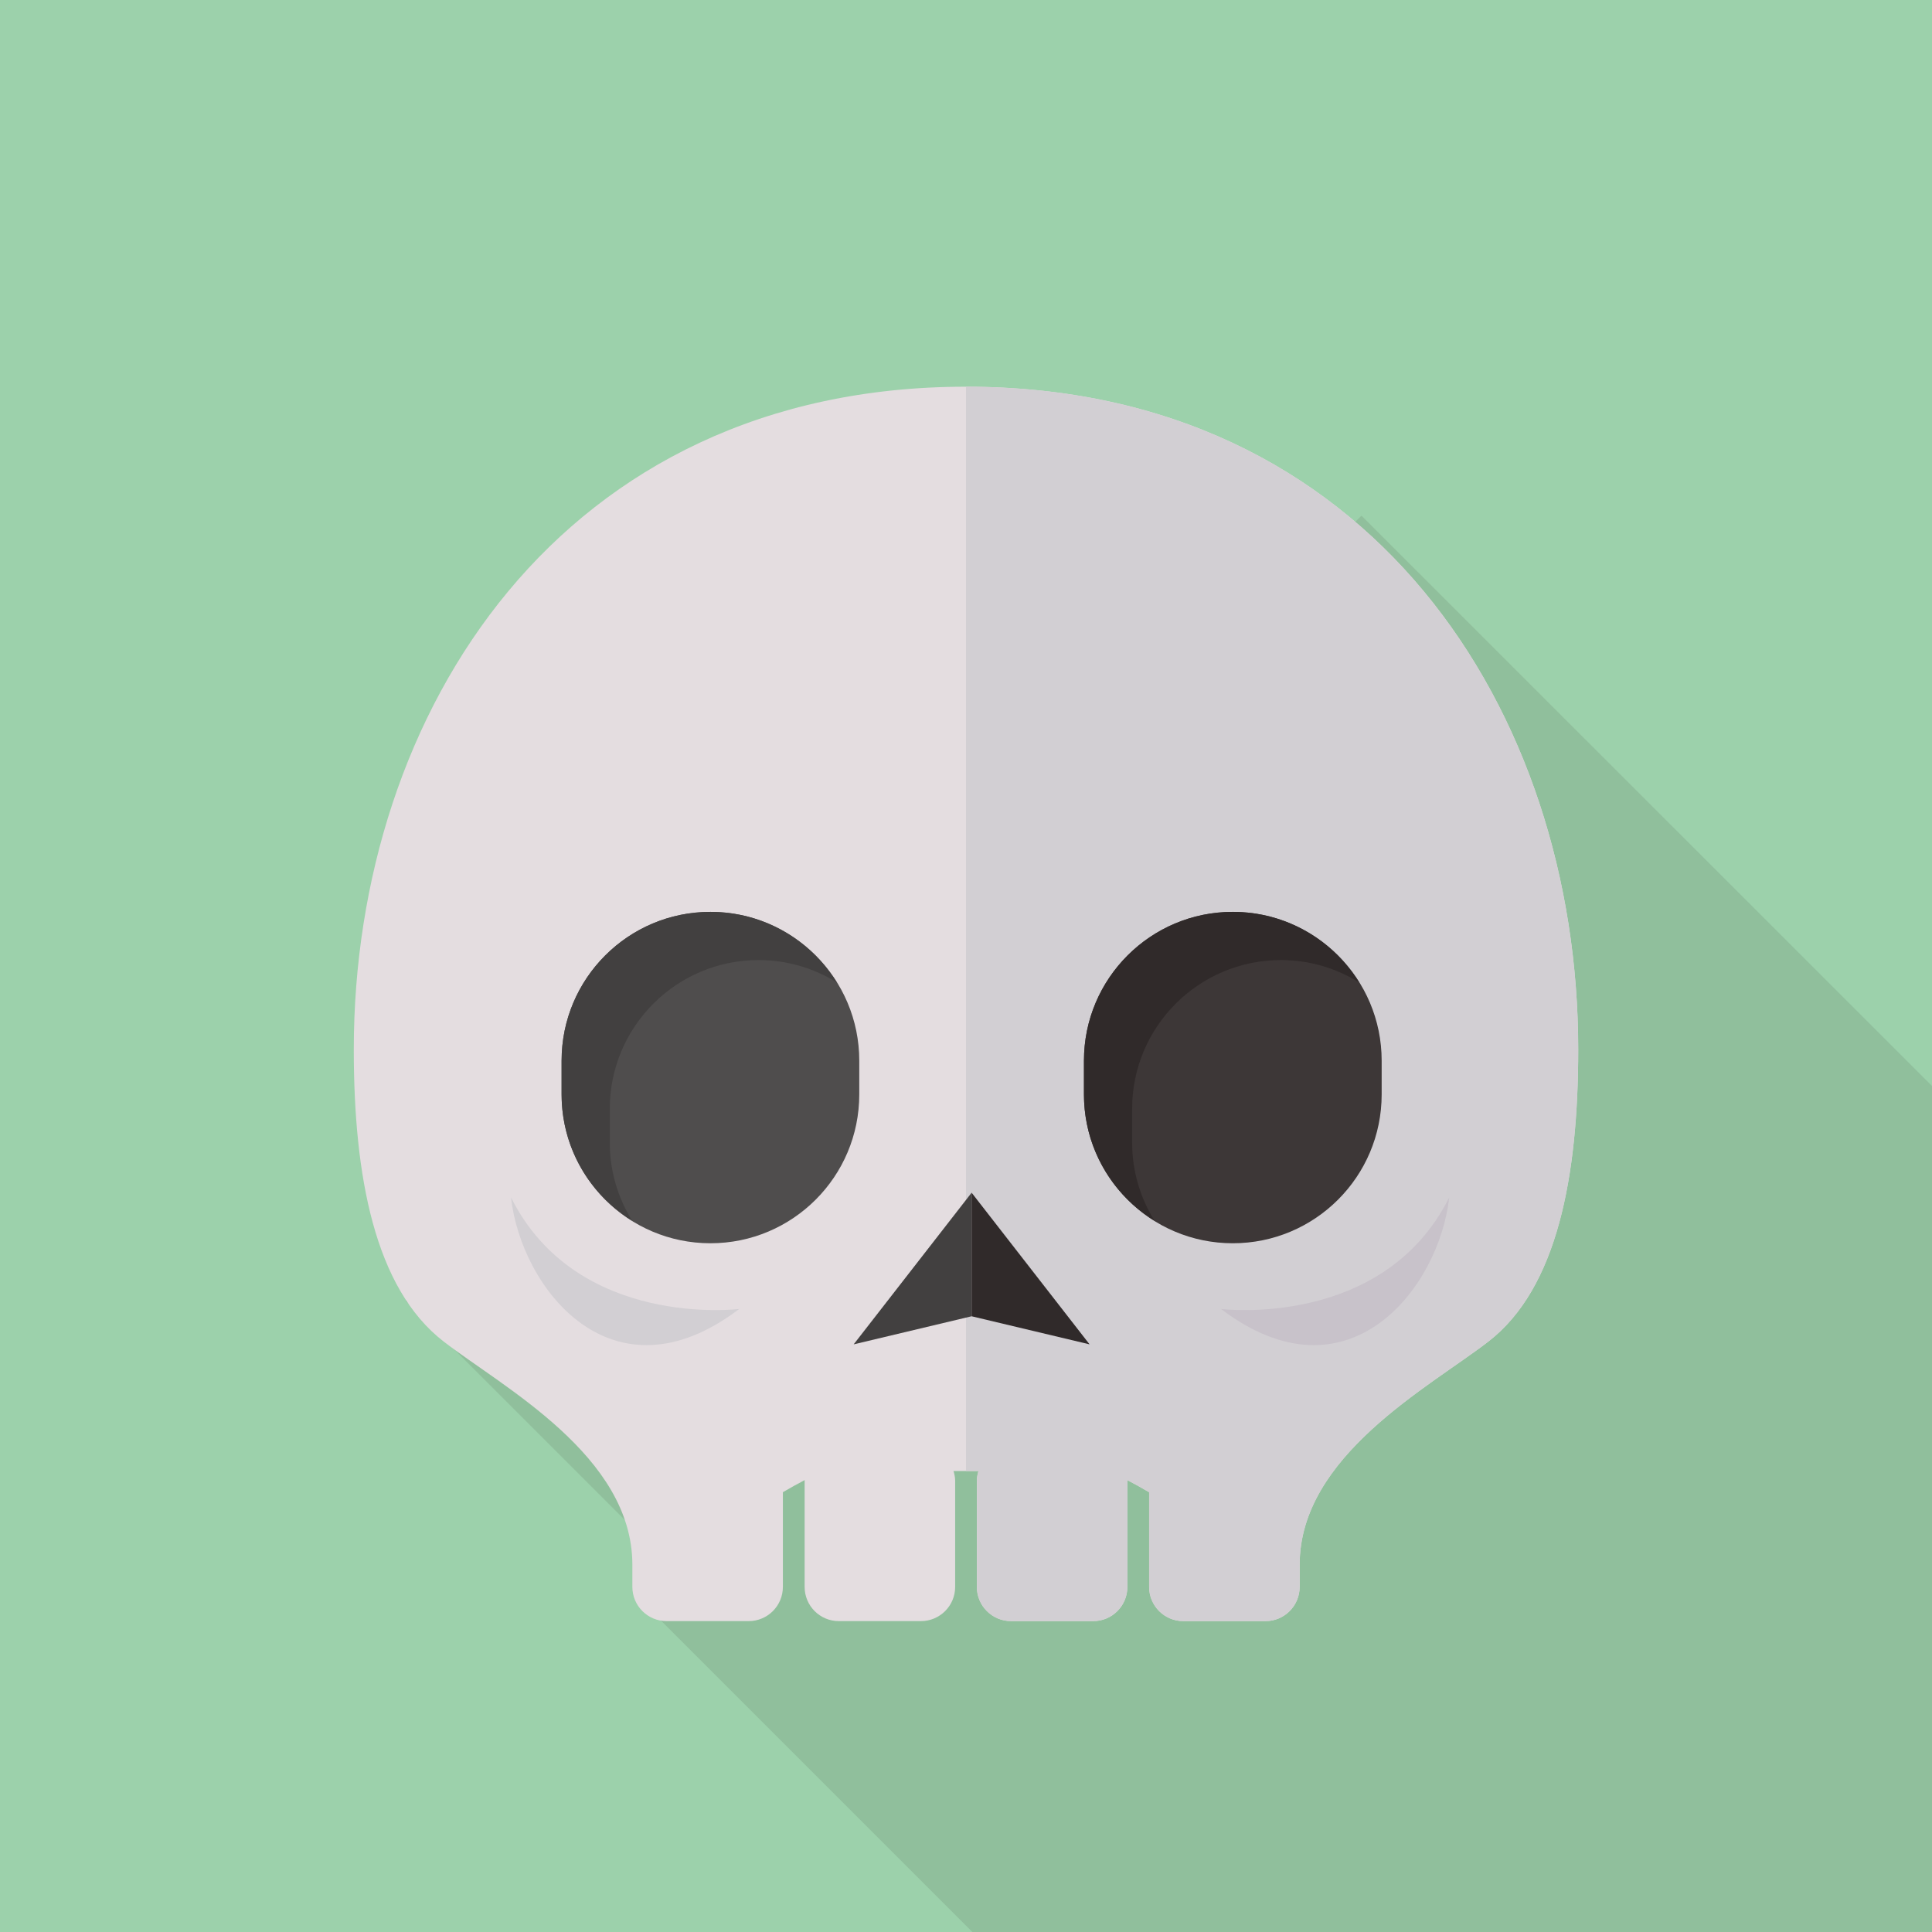
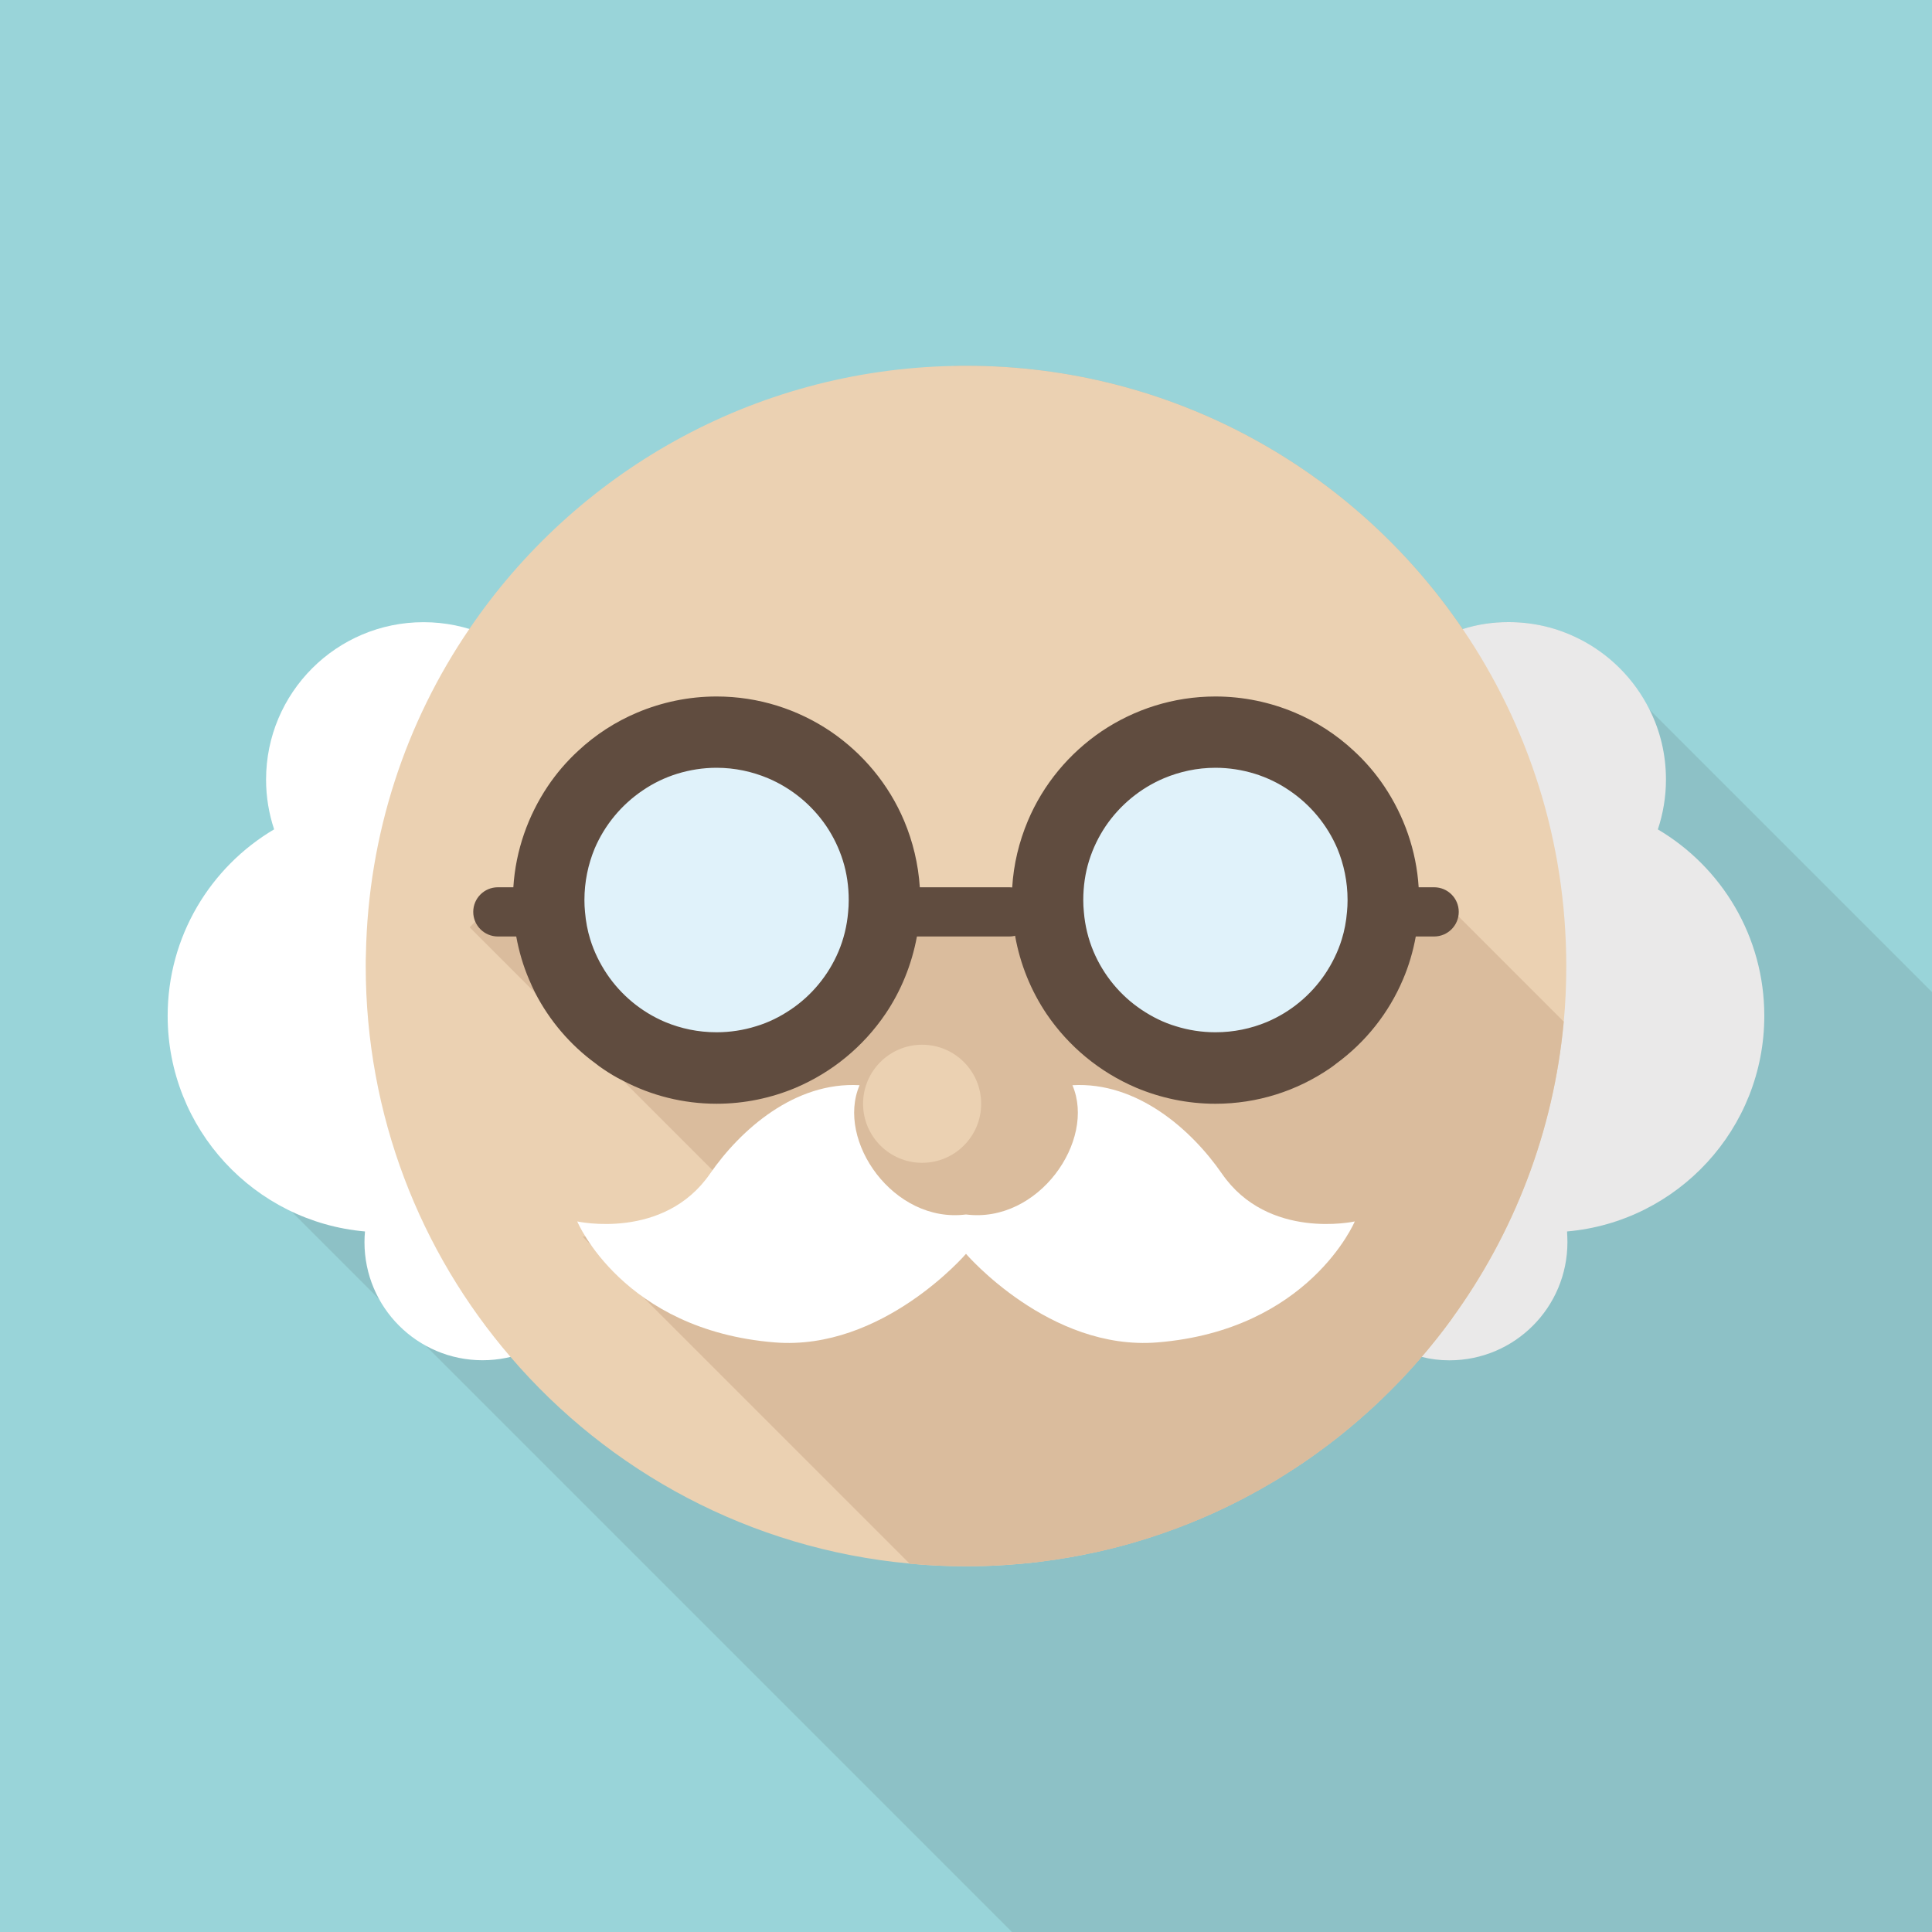
- <svg xmlns="http://www.w3.org/2000/svg" version="1.1" id="_x32_" x="0px" y="0px" viewBox="0 0 512 512" style="enable-background:new 0 0 512 512;" xml:space="preserve">
+ <svg xmlns="http://www.w3.org/2000/svg" version="1.1" id="_x31_" x="0px" y="0px" viewBox="0 0 512 512" style="enable-background:new 0 0 512 512;" xml:space="preserve">
  <g>
-     <rect style="fill:#9CD1AB;" width="512" height="512" />
-     <polygon style="opacity:0.1;fill:#231815;" points="512,287.795 512,512 257.69,512 168.96,423.27 179.25,416.46 107.52,344.73    240.335,257.075 360.805,136.652  " />
+     <rect style="fill:#99D4D9;" width="512" height="512" />
+     <path style="opacity:0.1;fill:#231815;" d="M512,262.912V512H268.186l-11.776-11.776L112.794,356.608l-12.237-12.236   l-23.296-23.296l-24.269-24.269l99.84-99.84l23.398-23.399l76.595-76.595c1.024-0.051,2.099-0.051,3.174-0.051   c54.733,0,103.066,27.648,131.635,69.786c3.84-1.229,7.885-1.844,12.134-1.844c6.656,0,12.953,1.536,18.534,4.352L512,262.912z" />
    <g>
      <g>
-         <path style="fill:#E4DDE0;" d="M256,102.48c-107.17,0-162.243,86.037-162.243,175.643c0,33.6,5.54,63.28,23.818,77.4     c15.65,12.095,50.008,30.27,50.008,59.14v5.885c0,5.007,4.062,9.065,9.07,9.065h21.753c5.01,0,9.065-4.058,9.065-9.065v-25.1     c2.11-1.227,4.05-2.317,5.785-3.21c0,0.07-0.02,0.135-0.02,0.207v28.103c0,5.007,4.05,9.065,9.06,9.065h21.755     c5.01,0,9.075-4.058,9.075-9.065v-28.103c0-0.912-0.18-1.773-0.435-2.603h6.615c-0.25,0.83-0.43,1.69-0.43,2.603v28.103     c0,5.007,4.065,9.065,9.075,9.065h21.755c5.01,0,9.06-4.058,9.06-9.065v-28.103c0-0.072-0.02-0.137-0.02-0.207     c1.735,0.892,3.675,1.982,5.785,3.21v25.1c0,5.007,4.055,9.065,9.06,9.065h21.77c4.995,0,9.06-4.058,9.06-9.065v-5.885     c0-28.87,34.355-47.045,50.01-59.14c18.27-14.12,23.815-43.8,23.815-77.4C418.245,188.517,363.175,102.48,256,102.48z" />
-         <path style="fill:#D2CFD3;" d="M256,102.48v287.363h3.305c-0.25,0.83-0.43,1.69-0.43,2.603v28.103     c0,5.007,4.065,9.065,9.075,9.065h21.755c5.01,0,9.06-4.058,9.06-9.065v-28.103c0-0.072-0.02-0.137-0.02-0.207     c1.735,0.892,3.675,1.982,5.785,3.21v25.1c0,5.007,4.055,9.065,9.06,9.065h21.77c4.995,0,9.06-4.058,9.06-9.065v-5.885     c0-28.87,34.355-47.045,50.01-59.14c18.27-14.12,23.815-43.8,23.815-77.4C418.245,188.517,363.175,102.48,256,102.48z" />
-         <polygon style="fill:#424040;" points="257.49,316.078 226.23,356.27 257.49,348.825    " />
-         <polygon style="fill:#302A2A;" points="257.49,316.078 288.75,356.27 257.49,348.825    " />
-         <path style="fill:#4F4D4D;" d="M148.83,290.033c0,21.783,17.662,39.443,39.445,39.443c21.785,0,39.44-17.66,39.44-39.443V281.1     c0-21.783-17.655-39.445-39.44-39.445c-21.783,0-39.445,17.662-39.445,39.445V290.033z" />
-         <path style="fill:#3D3737;" d="M287.26,290.033c0,21.783,17.66,39.443,39.445,39.443c21.78,0,39.45-17.66,39.45-39.443V281.1     c0-21.783-17.67-39.445-39.45-39.445c-21.785,0-39.445,17.662-39.445,39.445V290.033z" />
-         <path style="fill:#424040;" d="M161.597,302.8v-8.932c0-21.783,17.657-39.442,39.448-39.442c7.62,0,14.71,2.195,20.735,5.935     c-6.96-11.213-19.34-18.705-33.505-18.705c-21.783,0-39.445,17.662-39.445,39.445v8.933c0,14.163,7.49,26.547,18.705,33.502     C163.795,317.505,161.597,310.418,161.597,302.8z" />
-         <path style="fill:#302A2A;" d="M300.025,302.8v-8.932c0-21.783,17.66-39.442,39.45-39.442c7.61,0,14.71,2.195,20.735,5.94     c-6.95-11.215-19.34-18.71-33.505-18.71c-21.785,0-39.445,17.662-39.445,39.445v8.933c0,14.165,7.495,26.55,18.71,33.505     C302.22,317.508,300.025,310.418,300.025,302.8z" />
+         <path style="fill:#FFFFFF;" d="M147.064,304.465c7.592-9.727,12.116-21.966,12.116-35.262c0-14.238-5.186-27.259-13.77-37.288     c5.362-7.019,8.555-15.787,8.555-25.302c0-23.045-18.682-41.727-41.727-41.727c-23.045,0-41.727,18.682-41.727,41.727     c0,4.604,0.757,9.03,2.136,13.173c-16.888,9.986-28.215,28.378-28.215,49.418c0,29.973,22.985,54.574,52.293,57.146     c-0.085,0.936-0.135,1.878-0.135,2.835c0,17.283,14.011,31.294,31.296,31.294c17.283,0,31.294-14.011,31.294-31.294     C159.18,319.13,154.433,310.191,147.064,304.465z" />
+         <path style="fill:#EAE9E9;" d="M415.283,326.349c0.051,0.921,0.103,1.894,0.103,2.816c0,17.305-13.978,31.334-31.283,31.334     c-2.56,0-5.018-0.307-7.373-0.921c-12.544-3.021-22.118-13.568-23.654-26.624c-0.154-1.229-0.256-2.509-0.256-3.789     c0-1.331,0.102-2.663,0.256-3.943c0.051-0.307,0.051-0.615,0.102-0.922c1.28-8.038,5.632-15.053,11.776-19.814     c-5.171-6.554-8.858-14.285-10.752-22.681c-0.666-2.867-1.075-5.888-1.28-8.909c-0.051-1.229-0.102-2.458-0.102-3.687     c0-9.984,2.56-19.404,7.065-27.546h0.051c0-0.051,0-0.051,0-0.102c1.075-1.945,2.253-3.84,3.533-5.632     c0.973-1.382,1.997-2.713,3.123-3.993c-4.864-6.4-7.936-14.234-8.448-22.733c-0.051-0.871-0.103-1.741-0.103-2.611     c0-2.611,0.256-5.171,0.717-7.629c2.816-15.411,14.131-27.802,28.877-32.256c3.84-1.229,7.885-1.844,12.134-1.844     c6.656,0,12.953,1.536,18.534,4.352c8.141,4.044,14.797,10.701,18.842,18.841c2.816,5.581,4.352,11.879,4.352,18.534     c0,4.608-0.768,9.063-2.15,13.209c16.896,9.984,28.211,28.365,28.211,49.408C467.558,299.161,444.57,323.789,415.283,326.349z" />
      </g>
+       <path style="fill:#EBD1B2;" d="M415.078,256c0,4.966-0.205,9.881-0.666,14.746c-2.713,29.235-13.312,56.217-29.645,78.694    c-1.536,2.099-3.123,4.199-4.813,6.246c-1.024,1.331-2.099,2.611-3.226,3.891c-4.506,5.274-9.421,10.291-14.592,14.899    c-0.768,0.666-1.485,1.331-2.253,1.997c-1.587,1.383-3.225,2.714-4.864,4.045c-1.741,1.382-3.482,2.713-5.274,3.993    c-2.202,1.638-4.403,3.174-6.707,4.659c-1.536,0.973-3.072,1.946-4.608,2.918c-0.768,0.461-1.587,0.922-2.407,1.383    c-1.433,0.819-2.816,1.638-4.301,2.407c-6.861,3.789-14.08,7.014-21.555,9.676c-1.894,0.717-3.84,1.383-5.786,1.997    c-1.792,0.563-3.584,1.127-5.427,1.638c-0.768,0.205-1.536,0.461-2.355,0.615c-2.099,0.563-4.301,1.126-6.451,1.587    c-0.512,0.102-1.024,0.256-1.587,0.307c-1.177,0.308-2.355,0.513-3.533,0.718c-1.075,0.204-2.202,0.409-3.328,0.563    c-1.331,0.256-2.714,0.461-4.096,0.615c-1.127,0.154-2.253,0.307-3.379,0.461c-1.178,0.102-2.406,0.256-3.635,0.358    c-1.229,0.103-2.509,0.205-3.84,0.307c-3.533,0.256-7.117,0.359-10.752,0.359c-5.018,0-10.035-0.205-14.95-0.718    c-42.24-3.891-79.667-24.32-105.779-54.784c-23.91-27.801-38.349-64-38.349-103.578c0-1.075,0-2.151,0.051-3.174    c0.614-31.898,10.598-61.491,27.392-86.118c28.007-41.319,75.008-68.711,128.461-69.735c1.024-0.051,2.099-0.051,3.174-0.051    c54.733,0,103.066,27.648,131.635,69.786C404.941,192.154,415.078,222.874,415.078,256z" />
+       <path style="fill:#DABC9D;" d="M384.762,349.449c-28.922,39.778-75.824,65.634-128.759,65.634c-5.04,0-10.021-0.234-14.937-0.697    l-86.669-86.667l206.026-2.609L384.762,349.449z" />
+       <path style="fill:#DABC9D;" d="M414.407,270.741c-2.686,29.248-13.288,56.207-29.645,78.708    c-22.518,30.976-55.947,53.508-94.636,61.964l-165.668-165.67l4.089-4.087H385.33L414.407,270.741z" />
      <g>
-         <path style="fill:#C8C2CA;" d="M323.58,346.89c0,0,43.005,5.375,60.48-29.567C381.37,341.513,357.18,372.425,323.58,346.89z" />
-         <path style="fill:#D2CFD3;" d="M195.9,346.89c0,0-43.008,5.375-60.48-29.567C138.107,341.513,162.3,372.425,195.9,346.89z" />
+         <circle style="fill:#E0F2FA;" cx="187.297" cy="238.531" r="44.495" />
+         <circle style="fill:#E0F2FA;" cx="324.702" cy="238.531" r="44.496" />
+         <g>
+           <path style="fill:#604C3F;" d="M243.763,235.161c-0.409-6.195-1.843-12.134-4.147-17.612      c-4.096-9.728-10.956-17.92-19.558-23.757c-8.602-5.786-18.995-9.216-30.157-9.216c-7.424,0-14.541,1.536-20.992,4.249      c-5.837,2.457-11.11,5.888-15.667,10.137c-3.072,2.816-5.786,5.991-8.089,9.421c-5.171,7.731-8.499,16.896-9.114,26.777      c-0.051,1.126-0.102,2.253-0.102,3.379c0,1.024,0.051,2.099,0.102,3.123c0.103,2.202,0.359,4.404,0.768,6.503      c0.717,3.942,1.843,7.782,3.379,11.366c0.512,1.229,1.075,2.406,1.639,3.584c3.84,7.424,9.318,13.824,15.974,18.688      c0.614,0.512,1.28,0.973,1.946,1.434c1.741,1.177,3.482,2.252,5.376,3.174c7.424,3.891,15.872,6.093,24.781,6.093      c7.424,0,14.541-1.536,20.992-4.249c9.728-4.148,17.92-10.958,23.757-19.559c4.096-6.041,6.963-13.056,8.346-20.531      c0.409-2.099,0.666-4.301,0.768-6.503c0.051-1.024,0.103-2.099,0.103-3.123C243.866,237.414,243.814,236.288,243.763,235.161z       M224.768,241.664c-0.307,3.686-1.178,7.219-2.56,10.496c-2.663,6.297-7.117,11.674-12.698,15.411      c-2.816,1.894-5.888,3.43-9.165,4.403c-3.277,1.024-6.81,1.587-10.445,1.587c-4.864,0-9.421-0.972-13.619-2.714      c-6.298-2.662-11.674-7.116-15.462-12.749c-1.844-2.764-3.379-5.836-4.404-9.164c-0.716-2.304-1.177-4.762-1.382-7.271      c-0.103-1.024-0.154-2.048-0.154-3.123c0-4.864,0.973-9.472,2.714-13.671c2.662-6.246,7.117-11.622,12.749-15.411      c2.765-1.894,5.837-3.379,9.113-4.402c3.328-1.024,6.81-1.587,10.445-1.587c4.864,0,9.472,1.024,13.619,2.765      c6.297,2.662,11.674,7.116,15.462,12.697c1.894,2.816,3.379,5.888,4.403,9.165c1.024,3.276,1.536,6.809,1.536,10.444      C224.922,239.616,224.87,240.64,224.768,241.664z" />
+           <path style="fill:#604C3F;" d="M131.935,248.177c-3.6,0-6.521-2.921-6.521-6.521c0-3.6,2.921-6.519,6.521-6.519h13.632      c3.602,0,6.521,2.919,6.521,6.519c0,3.6-2.919,6.521-6.521,6.521H131.935L131.935,248.177z" />
+           <path style="fill:#604C3F;" d="M375.962,235.161c-0.614-9.881-3.942-19.046-9.113-26.777c-2.304-3.43-5.018-6.605-8.09-9.421      c-4.557-4.249-9.83-7.68-15.667-10.137c-6.451-2.714-13.568-4.249-20.992-4.249c-11.162,0-21.555,3.43-30.157,9.216      c-8.602,5.837-15.462,14.029-19.558,23.757c-2.304,5.479-3.789,11.469-4.147,17.715c-0.051,1.075-0.103,2.202-0.103,3.277      c0,1.024,0.051,2.099,0.103,3.123c0.102,2.151,0.358,4.25,0.768,6.298c1.331,7.577,4.25,14.644,8.346,20.736      c5.837,8.601,14.029,15.411,23.757,19.559c6.451,2.713,13.568,4.249,20.992,4.249c11.161,0,21.555-3.431,30.156-9.267      c0.666-0.461,1.331-0.922,1.946-1.434c7.68-5.633,13.824-13.313,17.613-22.272c1.536-3.584,2.663-7.424,3.379-11.366      c0.409-2.099,0.666-4.301,0.768-6.503c0.051-1.024,0.103-2.099,0.103-3.123C376.064,237.414,376.013,236.288,375.962,235.161z       M311.654,271.974c-3.277-0.973-6.349-2.509-9.165-4.403c-5.581-3.738-10.035-9.114-12.697-15.411      c-1.383-3.277-2.253-6.81-2.56-10.496c-0.102-1.024-0.154-2.048-0.154-3.123c0-3.635,0.512-7.168,1.536-10.444      c1.024-3.277,2.509-6.349,4.403-9.165c3.789-5.581,9.165-10.035,15.463-12.697c4.147-1.741,8.755-2.765,13.619-2.765      c3.635,0,7.116,0.563,10.445,1.587c3.277,1.024,6.349,2.509,9.113,4.402c5.632,3.789,10.087,9.165,12.749,15.411      c1.741,4.199,2.713,8.807,2.713,13.671c0,1.076-0.051,2.099-0.153,3.123c-0.205,2.509-0.666,4.966-1.383,7.271      c-1.024,3.328-2.56,6.4-4.403,9.164c-3.789,5.633-9.165,10.087-15.462,12.749c-4.198,1.741-8.755,2.714-13.619,2.714      C318.464,273.561,314.931,272.999,311.654,271.974z" />
+           <path style="fill:#604C3F;" d="M380.065,248.177h-13.633c-3.6,0-6.519-2.921-6.519-6.521c0-3.6,2.919-6.519,6.519-6.519h13.633      c3.6,0,6.521,2.919,6.521,6.519C386.586,245.256,383.665,248.177,380.065,248.177L380.065,248.177z" />
+           <path style="fill:#604C3F;" d="M240.464,248.177h27.015c3.602,0,6.521-2.921,6.521-6.521c0-3.6-2.919-6.519-6.521-6.519h-27.015      c-3.602,0-6.521,2.919-6.521,6.519C233.943,245.256,236.862,248.177,240.464,248.177L240.464,248.177z" />
+         </g>
      </g>
+       <path style="fill:#FFFFFF;" d="M323.845,311.061c-8.11-11.736-22.525-24.45-39.643-23.47c6.306,14.668-8.98,36.704-28.203,34.258    c-19.22,2.446-34.509-19.59-28.201-34.258c-17.118-0.98-31.533,11.734-39.643,23.47c-12.251,17.726-35.186,12.632-35.186,12.632    s12.08,28.799,52.324,32.059c28.559,2.313,50.705-23.47,50.705-23.47s22.149,25.783,50.707,23.47    c40.245-3.26,52.325-32.059,52.325-32.059S336.095,328.788,323.845,311.061z" />
+       <circle style="fill:#EBD1B2;" cx="244.371" cy="292.51" r="15.647" />
    </g>
  </g>
</svg>
